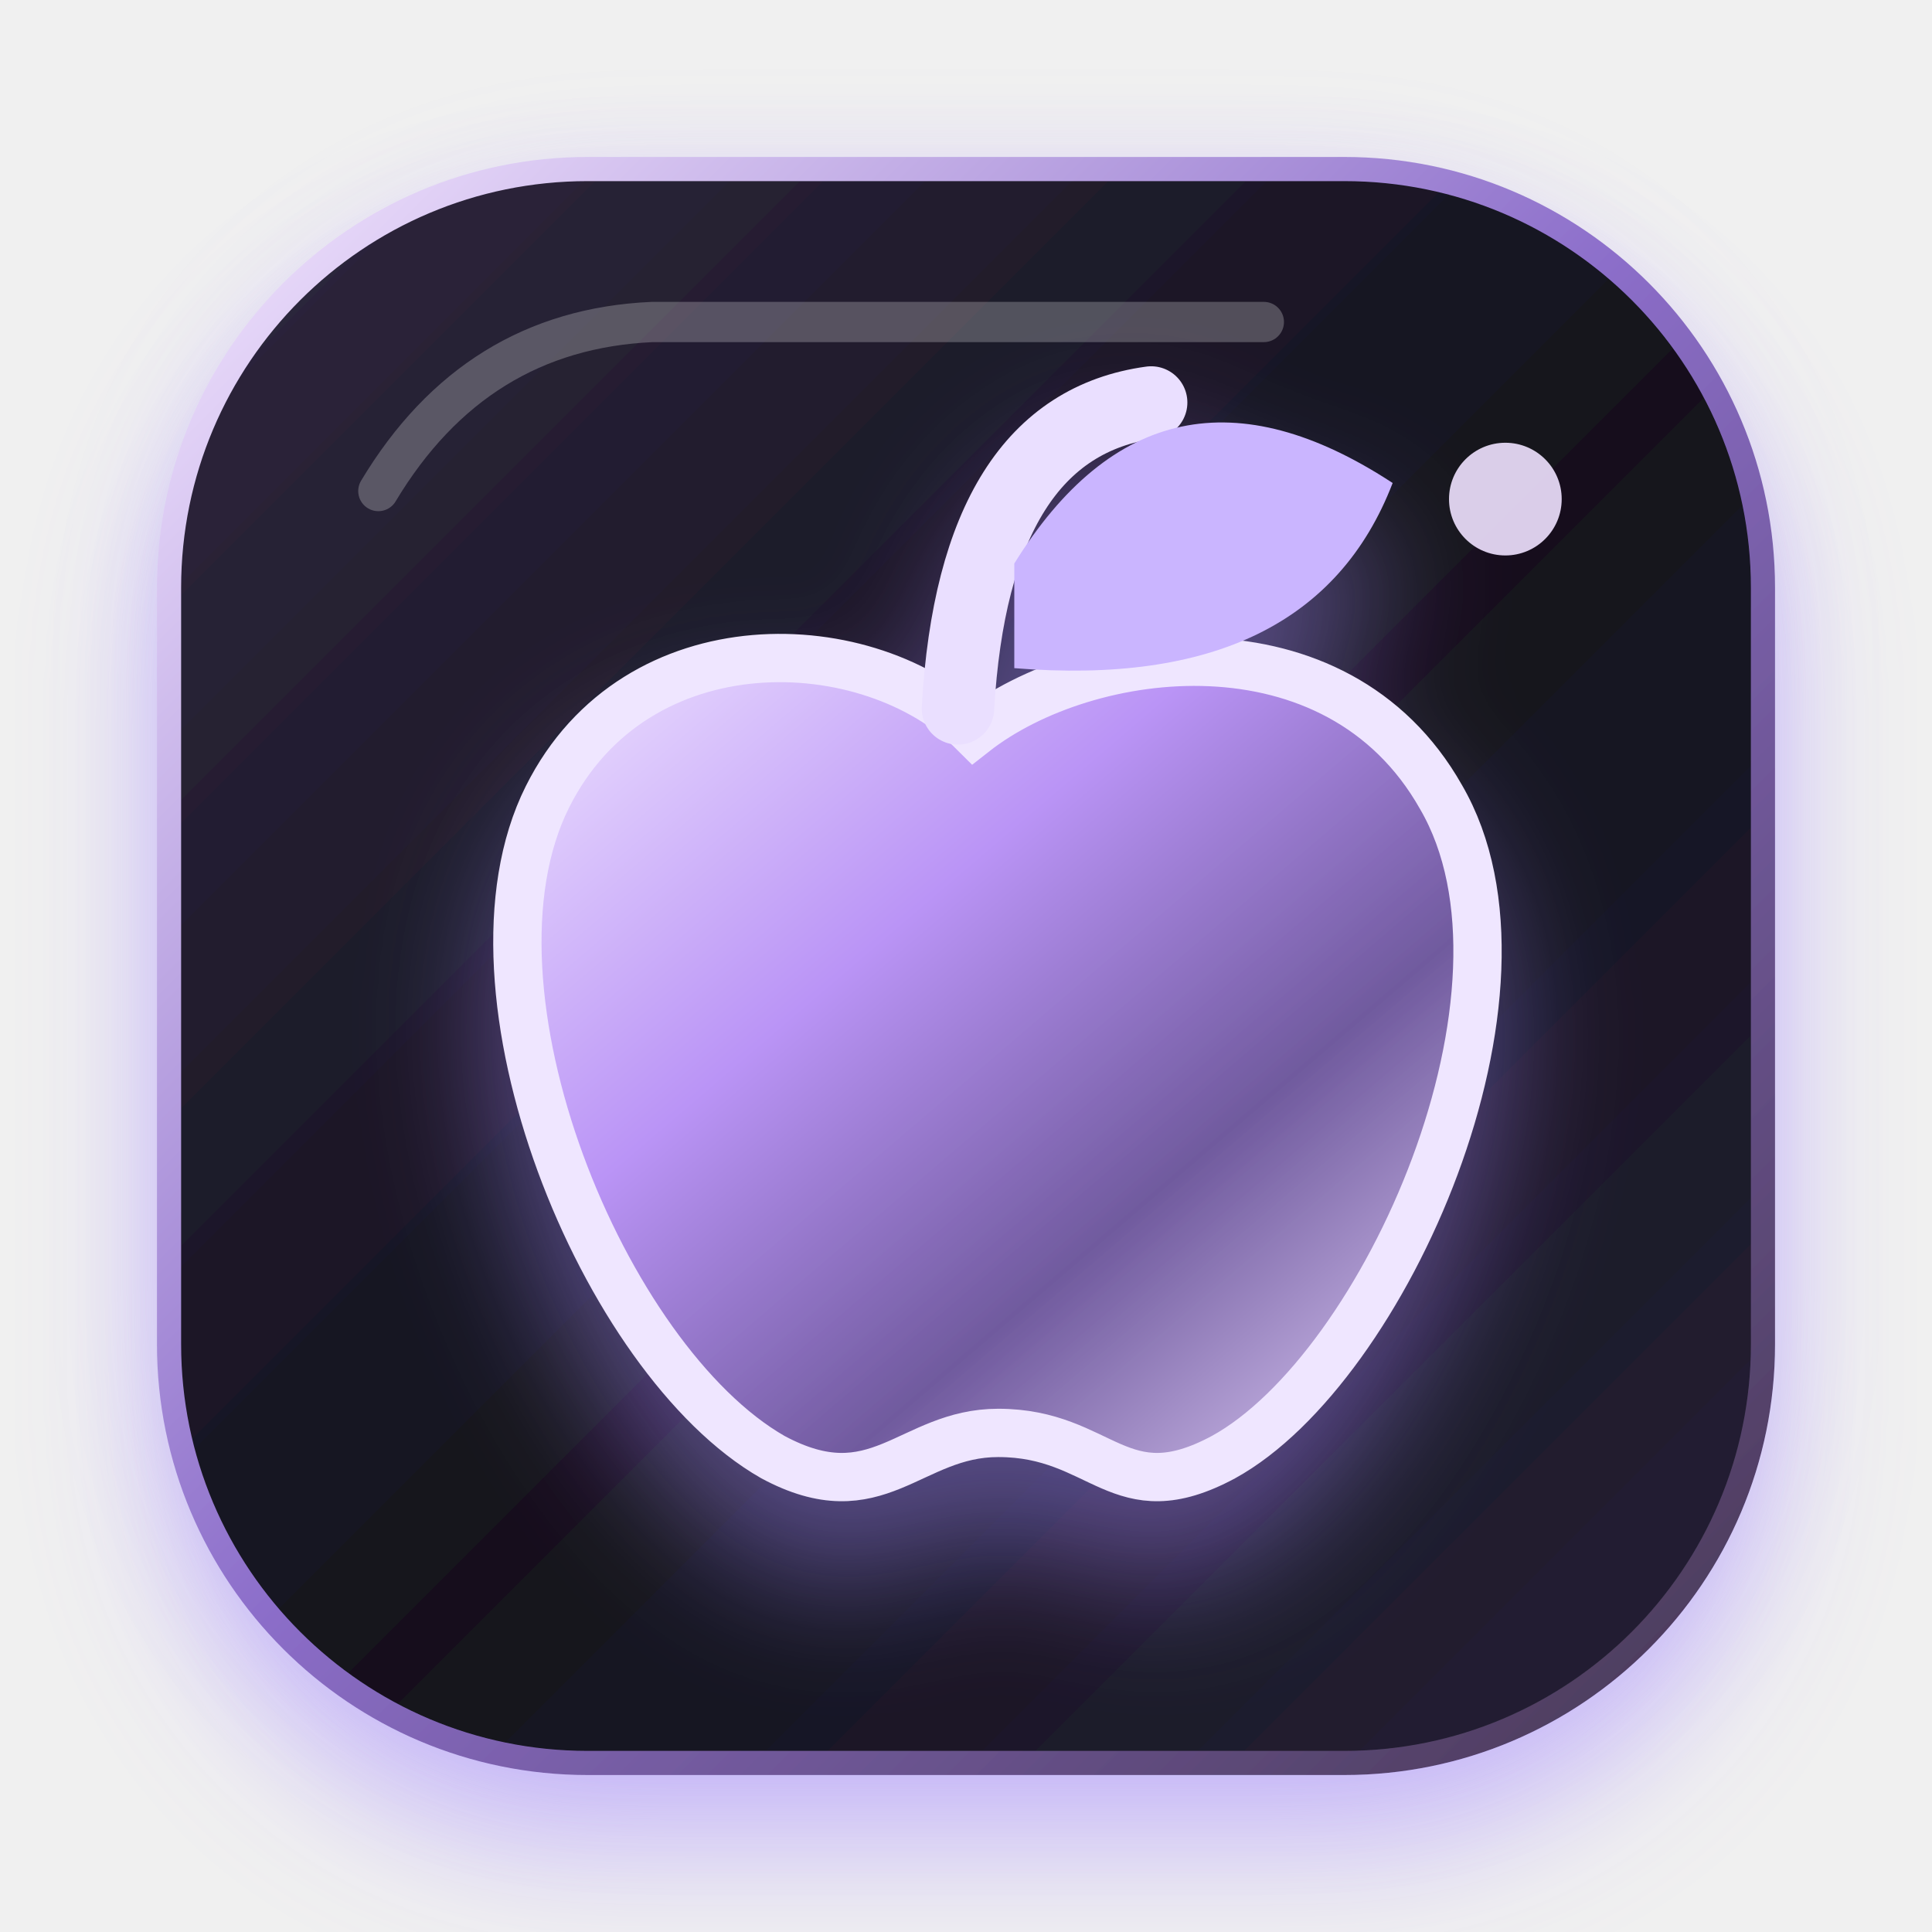
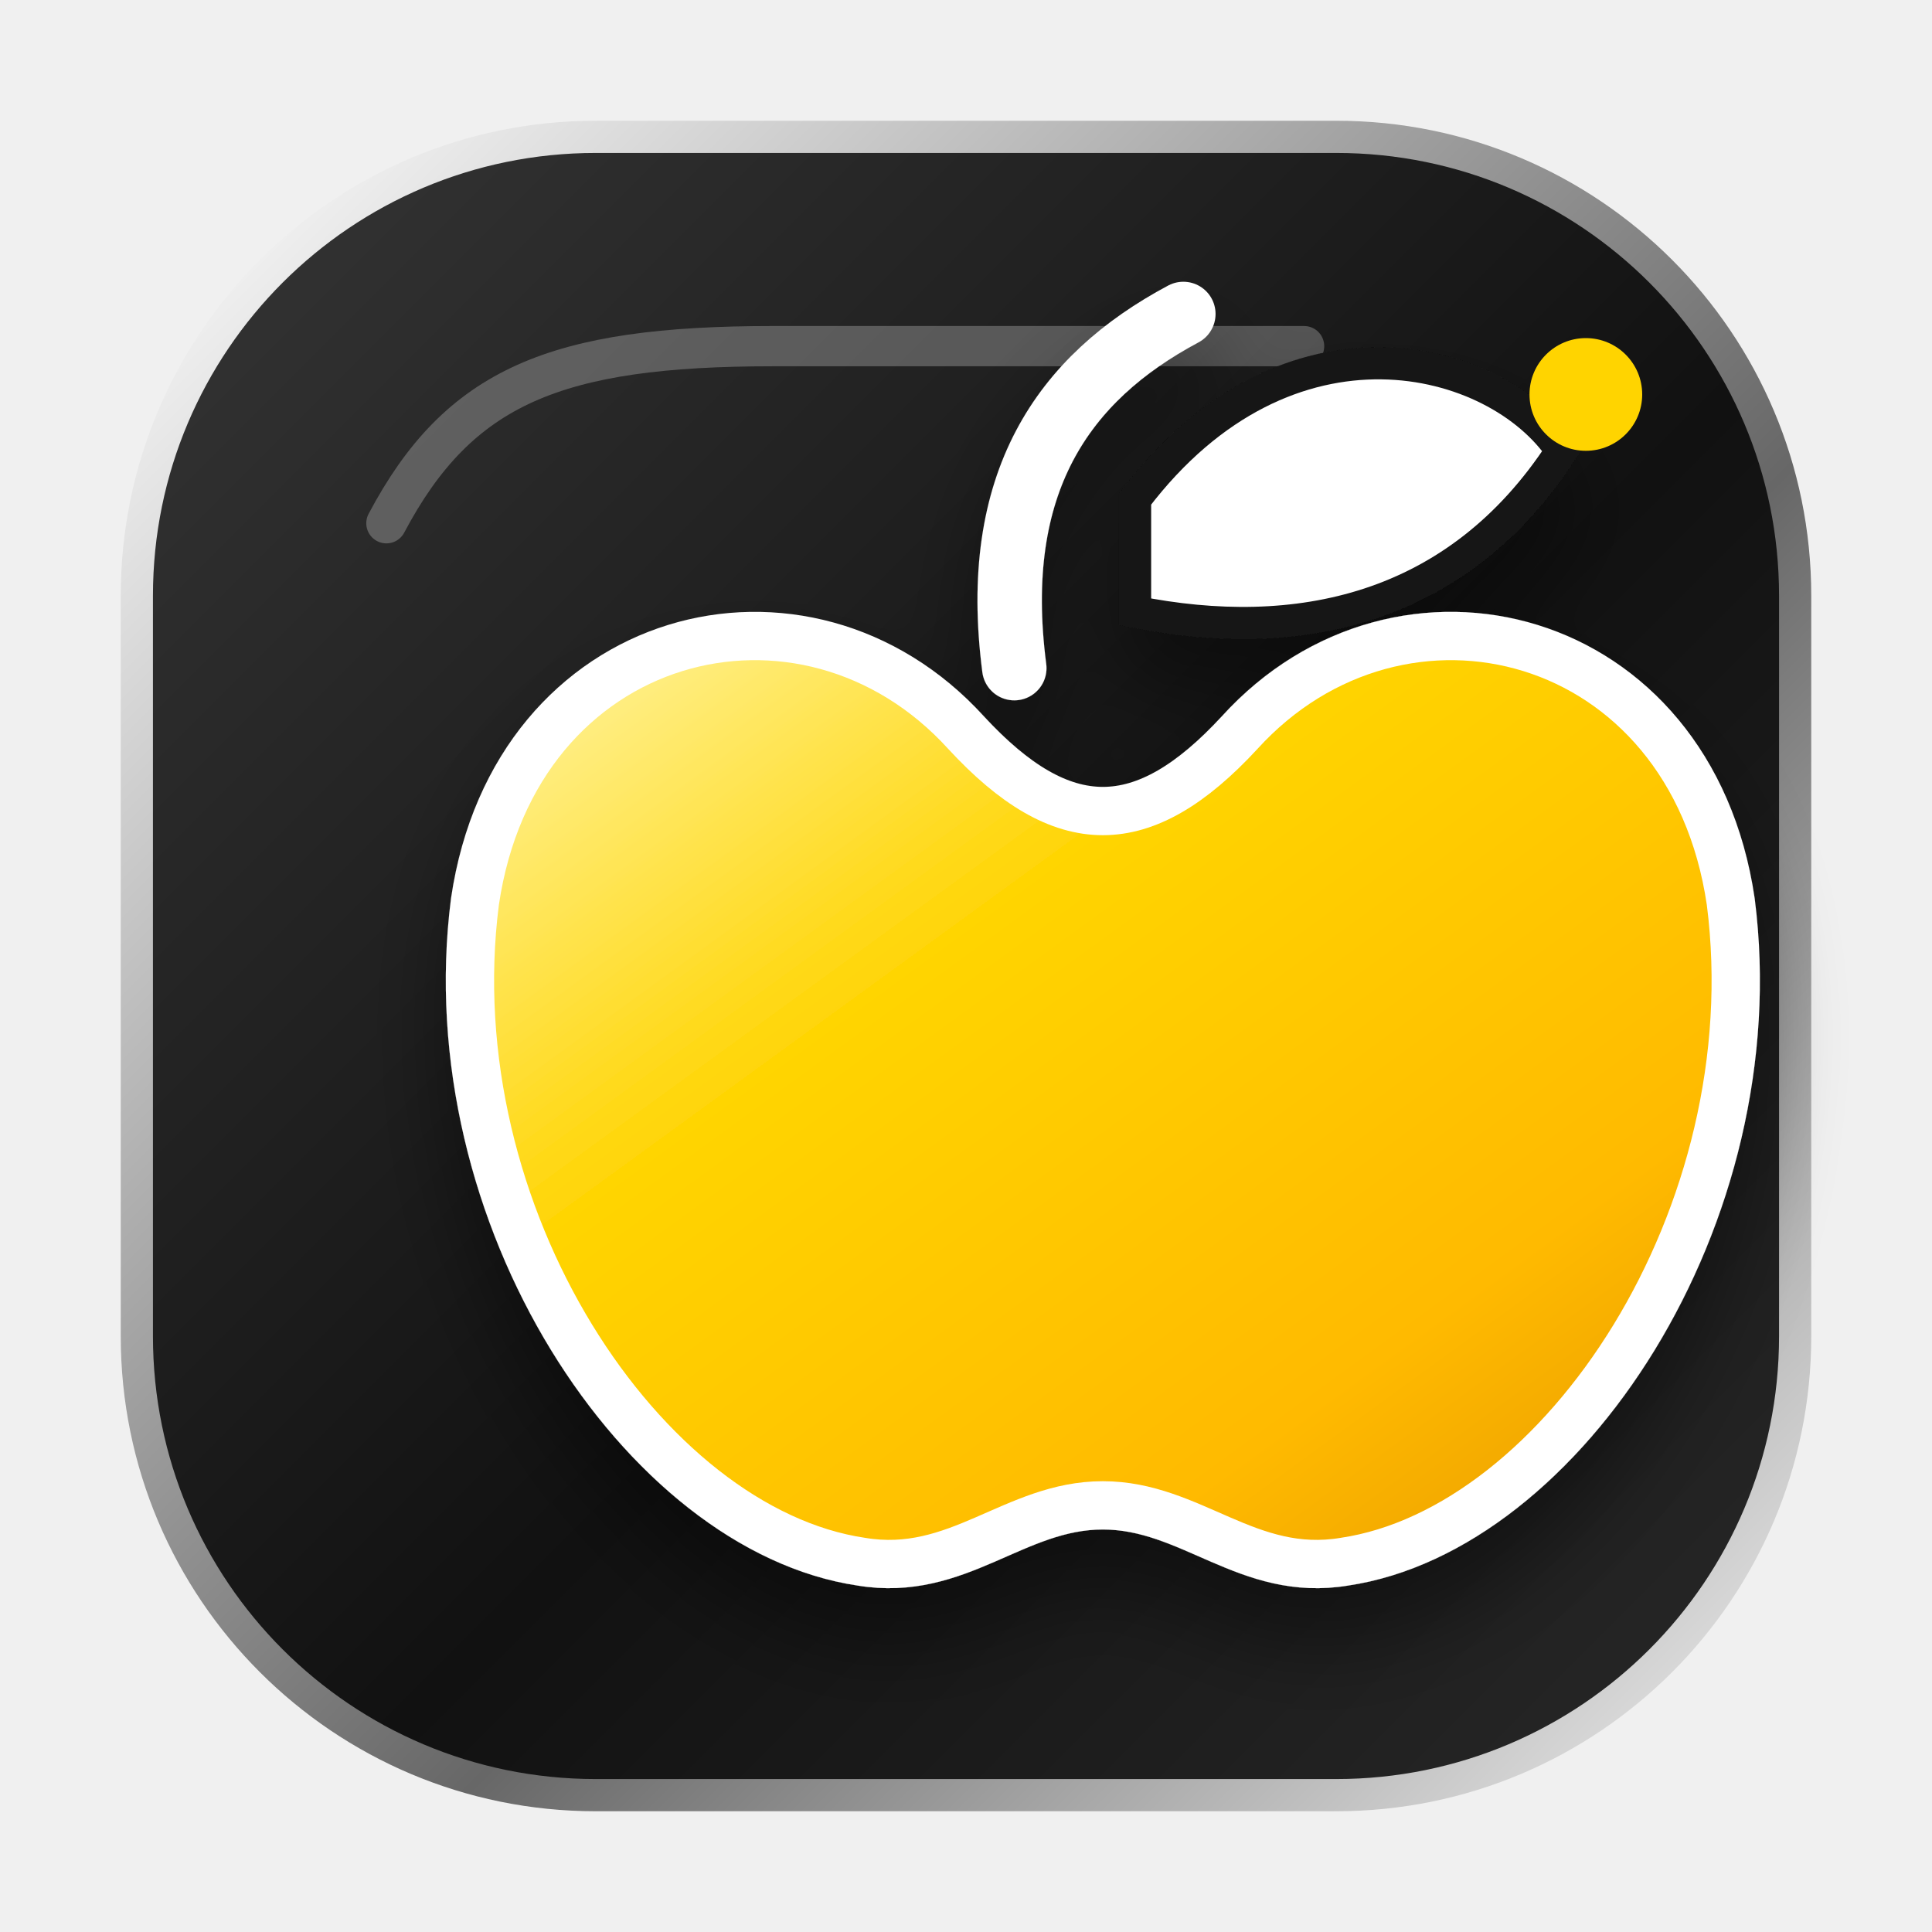
- <svg xmlns="http://www.w3.org/2000/svg" viewBox="0 0 240 240" role="img" aria-label="FITKNOW apple">
+ <svg xmlns="http://www.w3.org/2000/svg" viewBox="0 0 240 240" role="img" aria-label="apple">
  <defs>
-     <linearGradient id="case" x1="0" y1="0" x2="1" y2="1">
-       <stop stop-color="#30283f" />
-       <stop offset=".54" stop-color="#12111c" />
-       <stop offset="1" stop-color="#272237" />
+     <linearGradient id="panel" x1="0" y1="0" x2="1" y2="1">
+       <stop stop-color="#363636" />
+       <stop offset=".56" stop-color="#111111" />
+       <stop offset="1" stop-color="#292929" />
    </linearGradient>
    <linearGradient id="rim" x1="0" y1="0" x2="1" y2="1">
-       <stop stop-color="#f3e6ff" />
-       <stop offset=".48" stop-color="#8c6eca" />
-       <stop offset="1" stop-color="#463751" />
+       <stop stop-color="#ffffff" />
+       <stop offset=".6" stop-color="#676767" />
+       <stop offset="1" stop-color="#eeeeee" />
    </linearGradient>
-     <linearGradient id="metal" x1="0" y1="0" x2="1" y2="1">
-       <stop stop-color="#efe4ff" />
-       <stop offset=".36" stop-color="#ba94f6" />
-       <stop offset=".66" stop-color="#705a9e" />
-       <stop offset="1" stop-color="#e8d7ff" />
+     <linearGradient id="silver" x1="0" y1="0" x2="1" y2="1">
+       <stop stop-color="#ffffff" />
+       <stop offset=".46" stop-color="#b9b9b9" />
+       <stop offset=".78" stop-color="#666666" />
+       <stop offset="1" stop-color="#f5f5f5" />
    </linearGradient>
-     <filter id="glow" x="-50%" y="-50%" width="200%" height="200%">
-       <feGaussianBlur stdDeviation="7" />
-     </filter>
-     <filter id="shadow" x="-50%" y="-50%" width="200%" height="200%">
-       <feDropShadow dx="0" dy="10" stdDeviation="8" flood-color="#a78cff" flood-opacity=".45" />
+     <linearGradient id="gold" x1="0" y1="0" x2="1" y2="1">
+       <stop stop-color="#fff6ab" />
+       <stop offset=".36" stop-color="#ffd400" />
+       <stop offset=".75" stop-color="#ffba00" />
+       <stop offset="1" stop-color="#e59600" />
+     </linearGradient>
+     <filter id="shadow" x="-40%" y="-40%" width="180%" height="180%">
+       <feDropShadow dx="0" dy="7" stdDeviation="5" flood-color="#000" flood-opacity=".4" />
    </filter>
  </defs>
-   <rect x="22" y="24" width="196" height="196" rx="55" fill="#9e81fa" opacity=".33" filter="url(#glow)" />
-   <rect x="21" y="21" width="198" height="198" rx="52" fill="url(#case)" stroke="url(#rim)" stroke-width="3" filter="url(#shadow)" />
-   <path d="M47 61q12-20 34-21h76" stroke="#fff" opacity=".24" stroke-width="5" stroke-linecap="round" fill="none" />
+   <rect x="17" y="17" width="206" height="206" rx="57" fill="url(#panel)" stroke="url(#rim)" stroke-width="4" />
+   <path d="M48 65c9-17 21-22 48-22h66" stroke="#fff" stroke-opacity=".25" stroke-width="5" fill="none" stroke-linecap="round" />
  <g filter="url(#shadow)">
-     <path d="M121 91c-13-13-42-14-53 8-12 24 7 70 28 82 13 7 17-3 28-3 13 0 15 10 28 3 20-11 41-58 27-82-13-23-44-19-58-8z" fill="url(#metal)" stroke="#efe6ff" stroke-width="6" />
-     <path d="M119 88q2-35 24-38" stroke="#eadfff" stroke-width="9" fill="none" stroke-linecap="round" />
-     <path d="M126 70q18-29 47-10-10 26-47 23" fill="#cab5ff" />
+     <path d="M120 91c-20-22-56-13-61 21-5 39 21 78 48 82 12 2 19-7 30-7s18 9 30 7c27-4 53-43 48-82-5-34-41-43-61-21-12 13-22 13-34 0Z" fill="url(#gold)" stroke="#fff" stroke-width="6" />
+     <path d="M126 83c-3-23 6-36 21-44" stroke="#fff" stroke-width="8" fill="none" stroke-linecap="round" />
+     <path d="M141 62c19-25 45-18 53-6-13 20-33 24-53 20Z" fill="#fff" stroke="#161616" stroke-width="4" />
  </g>
-   <circle cx="187" cy="62" r="7" fill="#efe2ff" opacity=".9" />
+   <circle cx="197" cy="49" r="7" fill="#ffd400" />
</svg>
